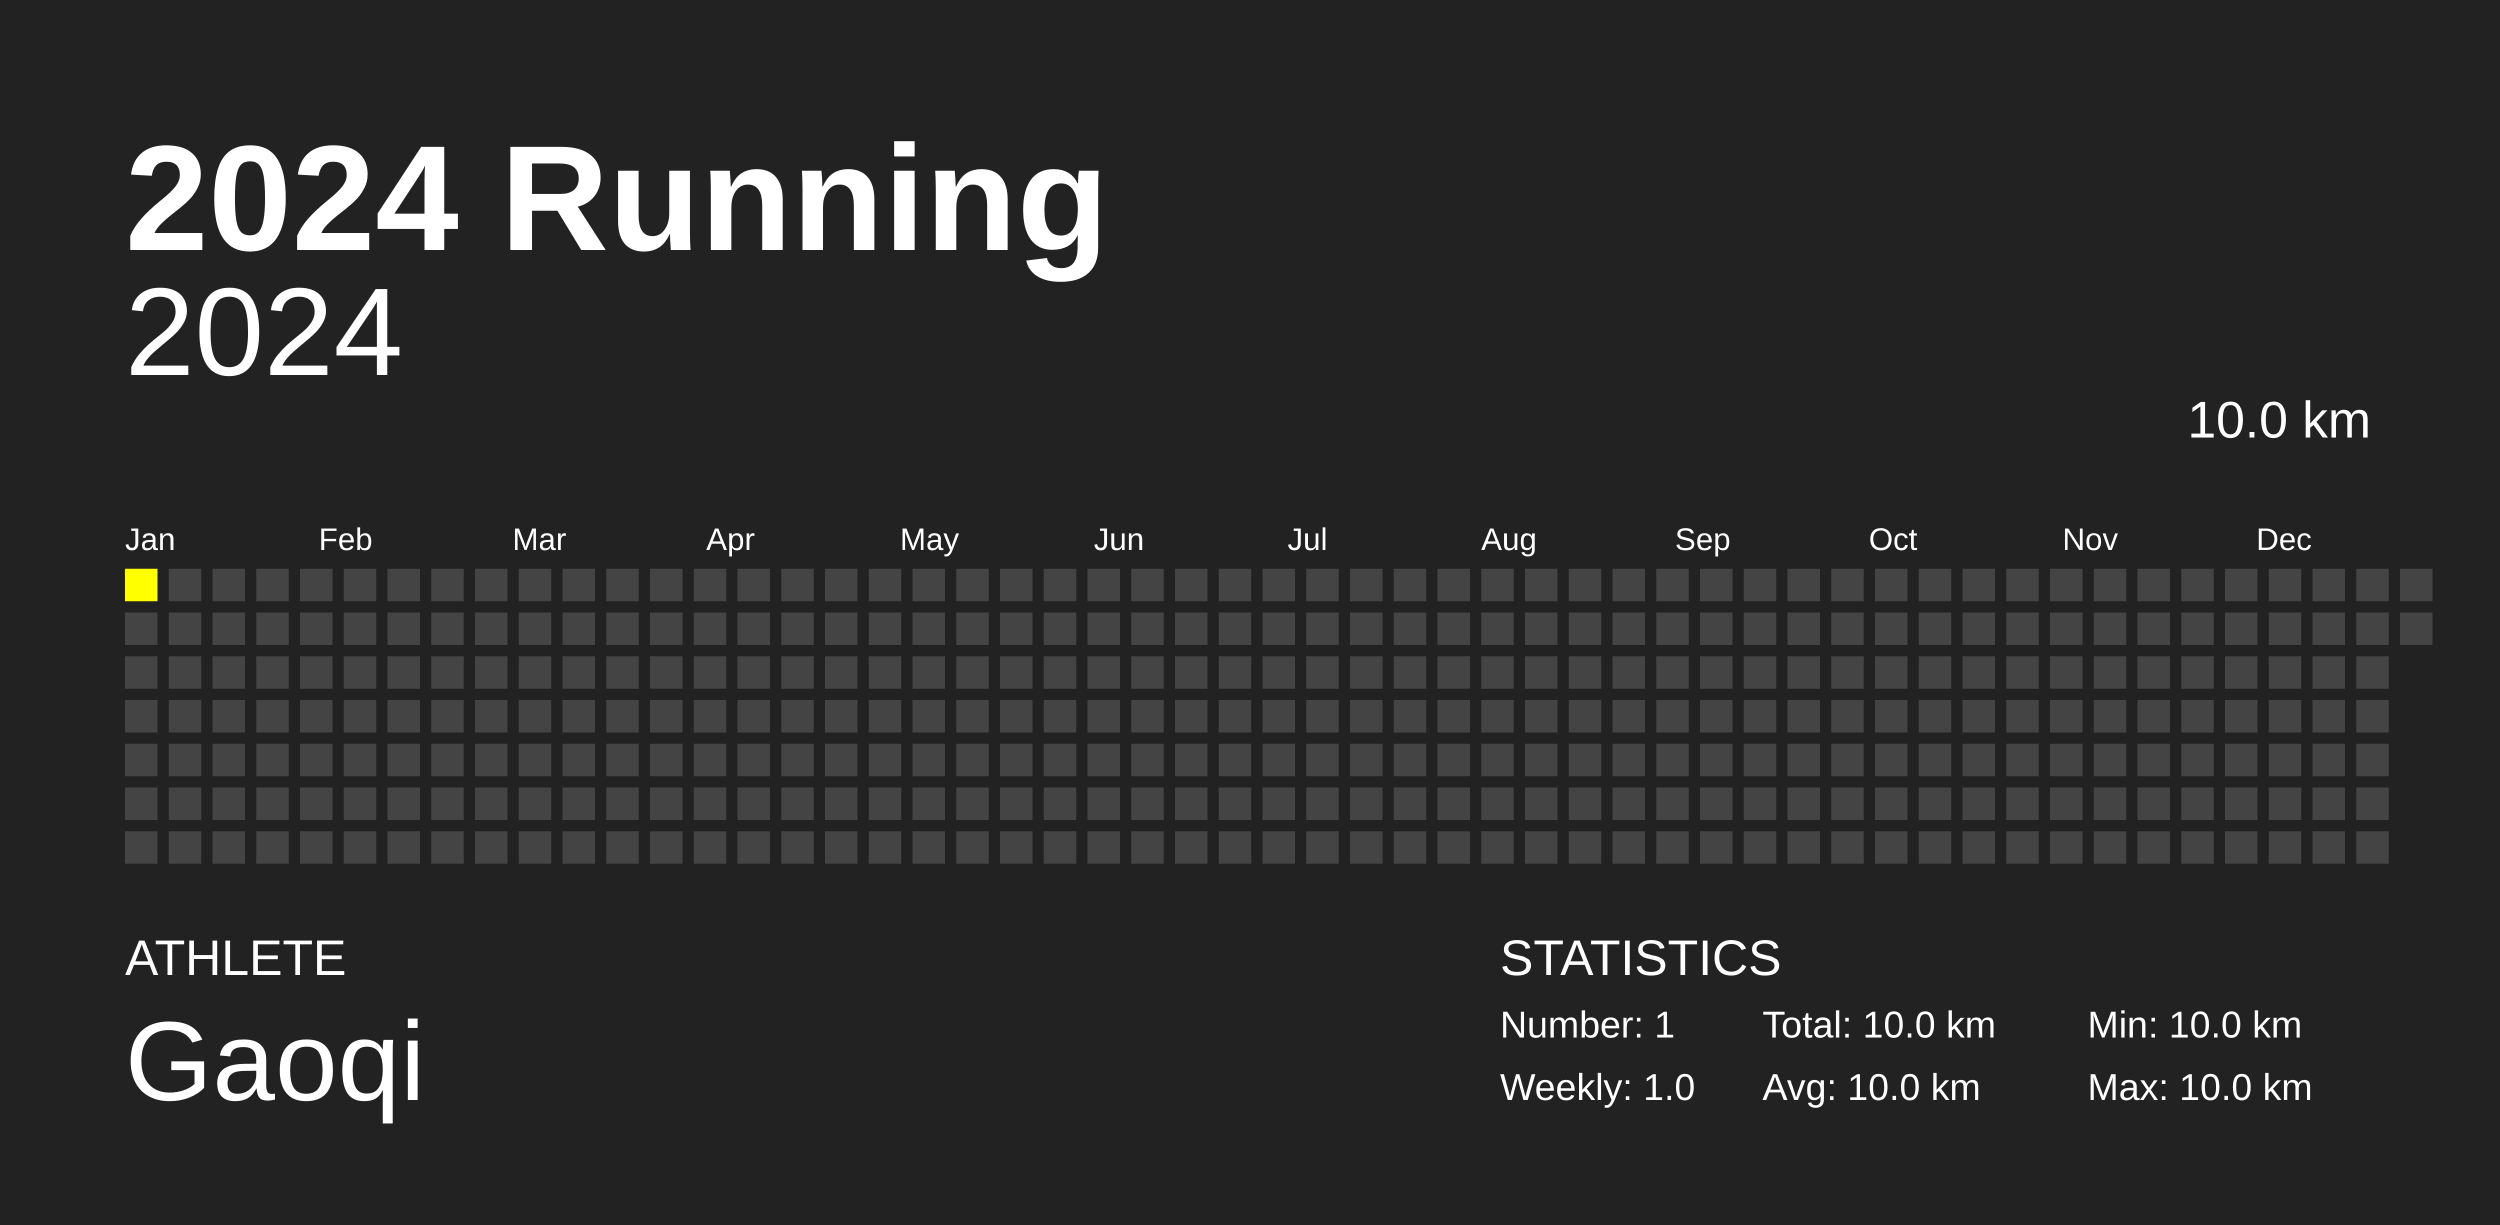
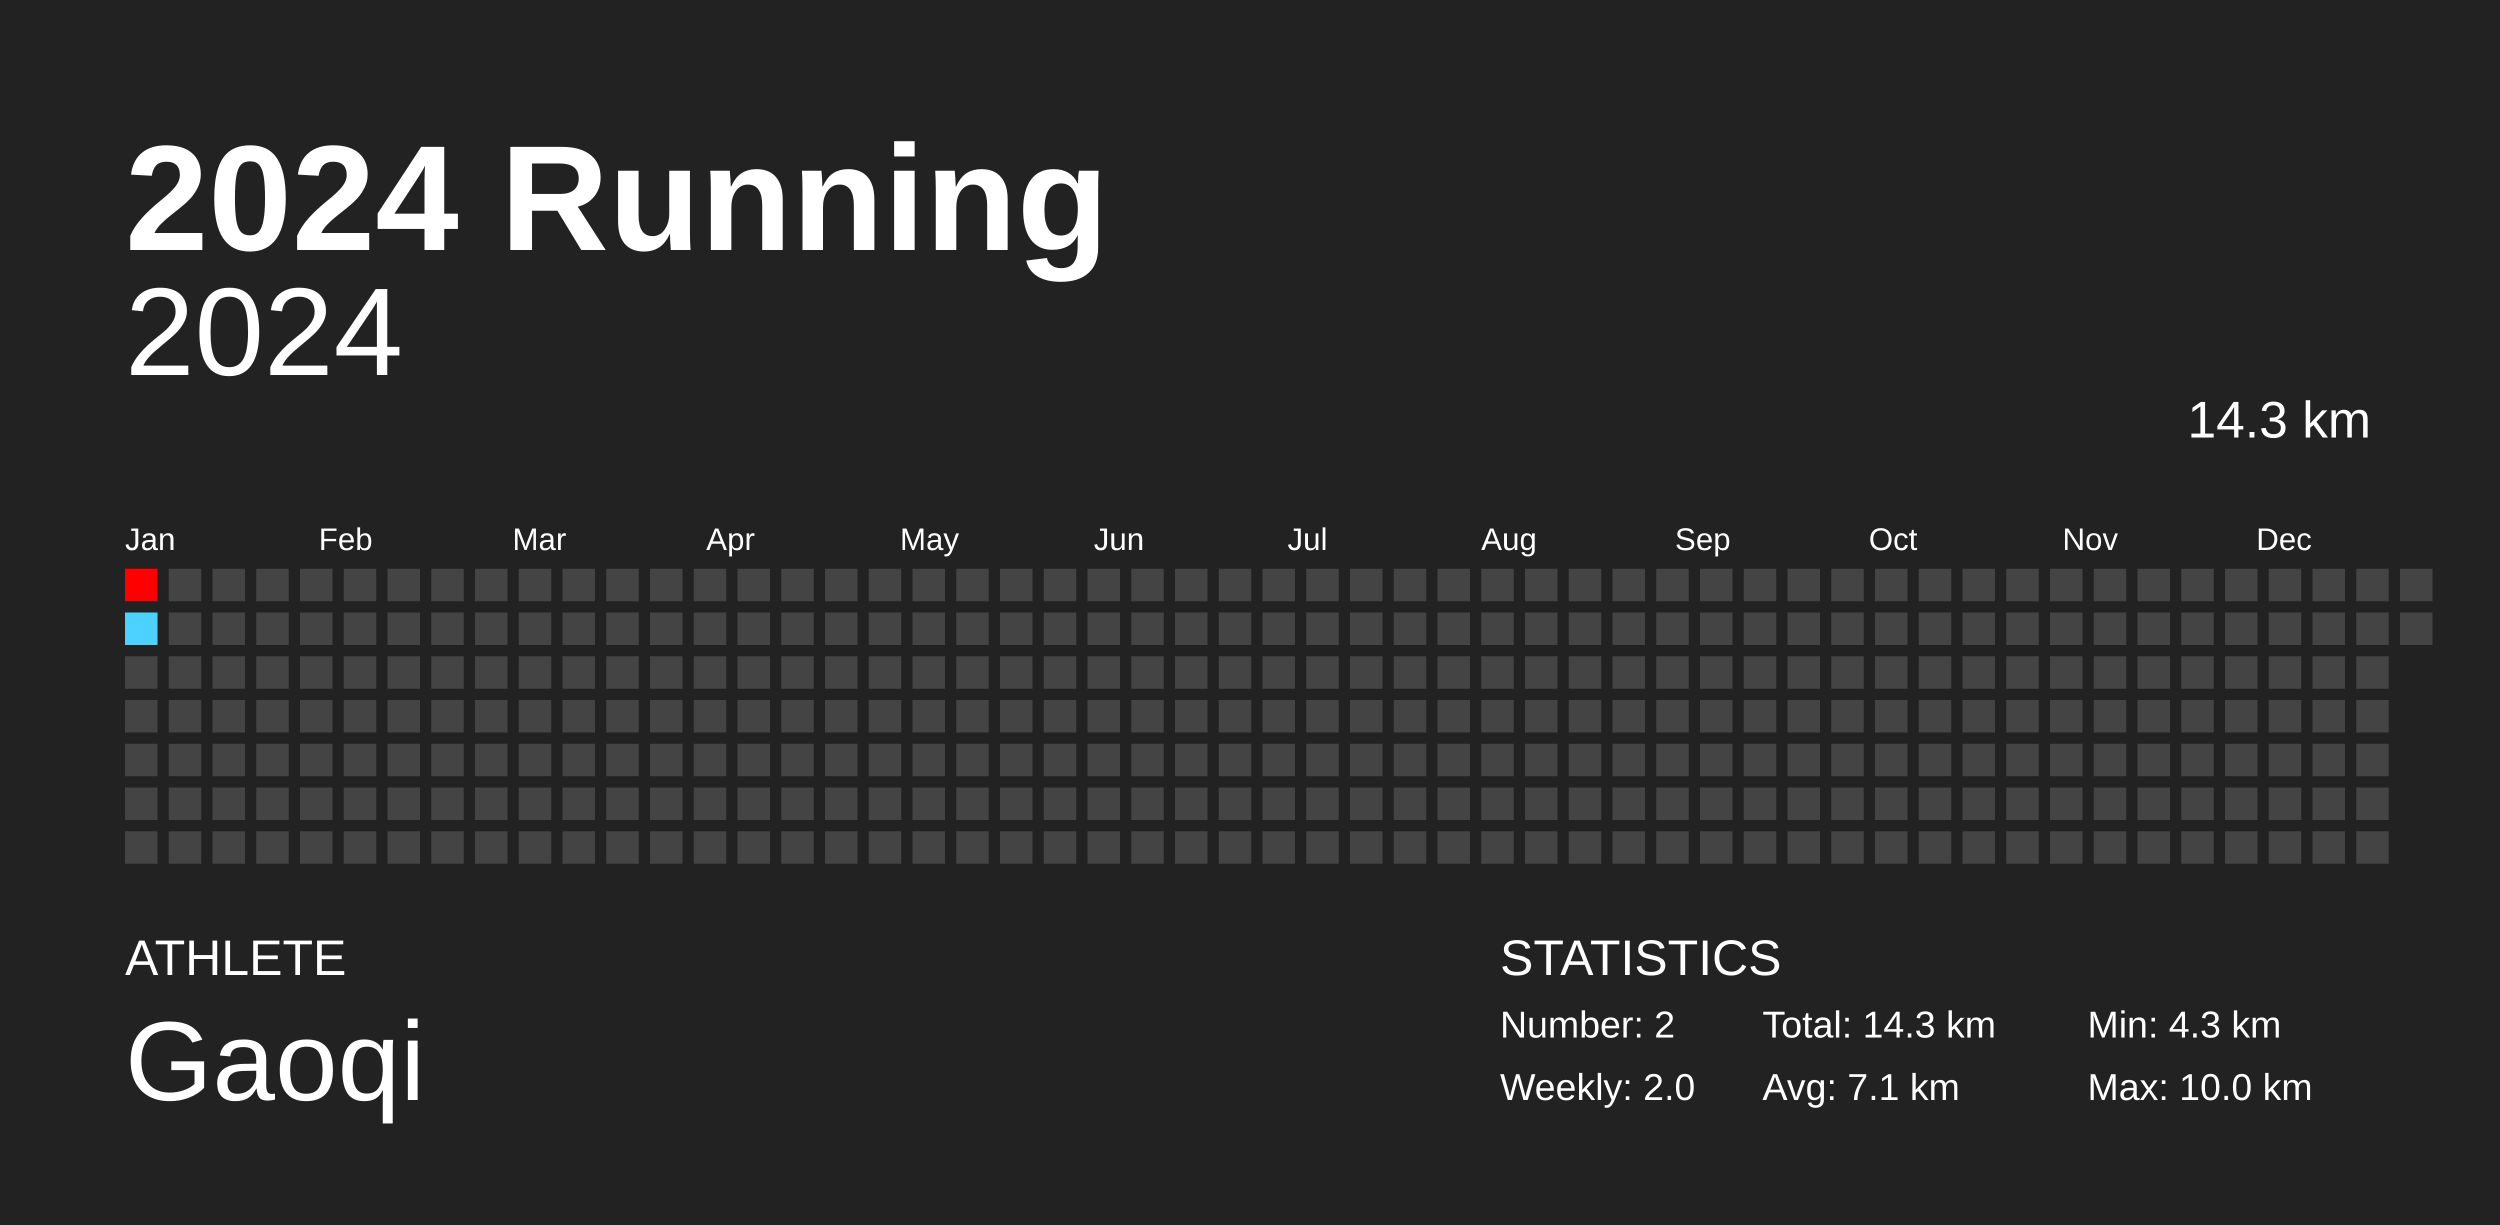
<svg xmlns="http://www.w3.org/2000/svg" baseProfile="full" height="98mm" version="1.1" viewBox="0,0,200,98" width="200mm">
  <defs />
  <rect fill="#222222" height="98" width="200" x="0" y="0" />
  <text fill="#FFFFFF" style="font-size:12px; font-family:Arial; font-weight:bold;" x="10" y="20">2024 Running</text>
  <text fill="#FFFFFF" style="font-size:4px; font-family:Arial" x="10" y="78">ATHLETE</text>
  <text fill="#FFFFFF" style="font-size:9px; font-family:Arial" x="10" y="88">Gaoqi</text>
  <text fill="#FFFFFF" style="font-size:4px; font-family:Arial" x="120" y="78">STATISTICS</text>
-   <text fill="#FFFFFF" style="font-size:3px; font-family:Arial" x="120" y="83">Number: 1</text>
-   <text fill="#FFFFFF" style="font-size:3px; font-family:Arial" x="120" y="88">Weekly: 1.0</text>
-   <text fill="#FFFFFF" style="font-size:3px; font-family:Arial" x="141" y="83">Total: 10.0 km</text>
-   <text fill="#FFFFFF" style="font-size:3px; font-family:Arial" x="141" y="88">Avg: 10.0 km</text>
-   <text fill="#FFFFFF" style="font-size:3px; font-family:Arial" x="167" y="83">Min: 10.0 km</text>
+   <text fill="#FFFFFF" style="font-size:3px; font-family:Arial" x="120" y="83">Number: 2</text>
+   <text fill="#FFFFFF" style="font-size:3px; font-family:Arial" x="120" y="88">Weekly: 2.0</text>
+   <text fill="#FFFFFF" style="font-size:3px; font-family:Arial" x="141" y="83">Total: 14.3 km</text>
+   <text fill="#FFFFFF" style="font-size:3px; font-family:Arial" x="141" y="88">Avg: 7.1 km</text>
+   <text fill="#FFFFFF" style="font-size:3px; font-family:Arial" x="167" y="83">Min: 4.3 km</text>
  <text fill="#FFFFFF" style="font-size:3px; font-family:Arial" x="167" y="88">Max: 10.0 km</text>
  <text alignment-baseline="hanging" fill="#FFFFFF" style="font-size:10.0px; font-family:Arial;" x="10" y="30">2024</text>
-   <text alignment-baseline="hanging" fill="#FFFFFF" style="font-size:4.125px; font-family:Arial;" x="175" y="35">10.0 km</text>
+   <text alignment-baseline="hanging" fill="#FFFFFF" style="font-size:4.125px; font-family:Arial;" x="175" y="35">14.3 km</text>
  <text fill="#FFFFFF" style="font-size:2.5px; font-family:Arial" x="10.0" y="44">Jan</text>
  <text fill="#FFFFFF" style="font-size:2.5px; font-family:Arial" x="25.5" y="44">Feb</text>
  <text fill="#FFFFFF" style="font-size:2.5px; font-family:Arial" x="41.0" y="44">Mar</text>
  <text fill="#FFFFFF" style="font-size:2.5px; font-family:Arial" x="56.5" y="44">Apr</text>
  <text fill="#FFFFFF" style="font-size:2.5px; font-family:Arial" x="72.0" y="44">May</text>
  <text fill="#FFFFFF" style="font-size:2.5px; font-family:Arial" x="87.5" y="44">Jun</text>
  <text fill="#FFFFFF" style="font-size:2.5px; font-family:Arial" x="103.0" y="44">Jul</text>
  <text fill="#FFFFFF" style="font-size:2.5px; font-family:Arial" x="118.5" y="44">Aug</text>
  <text fill="#FFFFFF" style="font-size:2.5px; font-family:Arial" x="134.0" y="44">Sep</text>
  <text fill="#FFFFFF" style="font-size:2.5px; font-family:Arial" x="149.5" y="44">Oct</text>
  <text fill="#FFFFFF" style="font-size:2.5px; font-family:Arial" x="165.0" y="44">Nov</text>
  <text fill="#FFFFFF" style="font-size:2.5px; font-family:Arial" x="180.5" y="44">Dec</text>
-   <rect fill="yellow" height="2.6" width="2.6" x="10.0" y="45.5" />
-   <rect fill="#444444" height="2.6" width="2.6" x="10.0" y="49.0" />
+   <rect fill="#ff0000" height="2.6" width="2.6" x="10.0" y="45.5" />
+   <rect fill="#4dd2ff" height="2.6" width="2.6" x="10.0" y="49.0" />
  <rect fill="#444444" height="2.6" width="2.6" x="10.0" y="52.5" />
  <rect fill="#444444" height="2.6" width="2.6" x="10.0" y="56.0" />
  <rect fill="#444444" height="2.6" width="2.6" x="10.0" y="59.5" />
  <rect fill="#444444" height="2.6" width="2.6" x="10.0" y="63.0" />
  <rect fill="#444444" height="2.6" width="2.6" x="10.0" y="66.5" />
  <rect fill="#444444" height="2.6" width="2.6" x="13.5" y="45.5" />
  <rect fill="#444444" height="2.6" width="2.6" x="13.5" y="49.0" />
  <rect fill="#444444" height="2.6" width="2.6" x="13.5" y="52.5" />
  <rect fill="#444444" height="2.6" width="2.6" x="13.5" y="56.0" />
  <rect fill="#444444" height="2.6" width="2.6" x="13.5" y="59.5" />
  <rect fill="#444444" height="2.6" width="2.6" x="13.5" y="63.0" />
  <rect fill="#444444" height="2.6" width="2.6" x="13.5" y="66.5" />
  <rect fill="#444444" height="2.6" width="2.6" x="17.0" y="45.5" />
  <rect fill="#444444" height="2.6" width="2.6" x="17.0" y="49.0" />
  <rect fill="#444444" height="2.6" width="2.6" x="17.0" y="52.5" />
  <rect fill="#444444" height="2.6" width="2.6" x="17.0" y="56.0" />
  <rect fill="#444444" height="2.6" width="2.6" x="17.0" y="59.5" />
  <rect fill="#444444" height="2.6" width="2.6" x="17.0" y="63.0" />
  <rect fill="#444444" height="2.6" width="2.6" x="17.0" y="66.5" />
  <rect fill="#444444" height="2.6" width="2.6" x="20.5" y="45.5" />
  <rect fill="#444444" height="2.6" width="2.6" x="20.5" y="49.0" />
  <rect fill="#444444" height="2.6" width="2.6" x="20.5" y="52.5" />
  <rect fill="#444444" height="2.6" width="2.6" x="20.5" y="56.0" />
  <rect fill="#444444" height="2.6" width="2.6" x="20.5" y="59.5" />
  <rect fill="#444444" height="2.6" width="2.6" x="20.5" y="63.0" />
  <rect fill="#444444" height="2.6" width="2.6" x="20.5" y="66.5" />
  <rect fill="#444444" height="2.6" width="2.6" x="24.0" y="45.5" />
  <rect fill="#444444" height="2.6" width="2.6" x="24.0" y="49.0" />
  <rect fill="#444444" height="2.6" width="2.6" x="24.0" y="52.5" />
  <rect fill="#444444" height="2.6" width="2.6" x="24.0" y="56.0" />
  <rect fill="#444444" height="2.6" width="2.6" x="24.0" y="59.5" />
  <rect fill="#444444" height="2.6" width="2.6" x="24.0" y="63.0" />
  <rect fill="#444444" height="2.6" width="2.6" x="24.0" y="66.5" />
  <rect fill="#444444" height="2.6" width="2.6" x="27.5" y="45.5" />
  <rect fill="#444444" height="2.6" width="2.6" x="27.5" y="49.0" />
  <rect fill="#444444" height="2.6" width="2.6" x="27.5" y="52.5" />
  <rect fill="#444444" height="2.6" width="2.6" x="27.5" y="56.0" />
  <rect fill="#444444" height="2.6" width="2.6" x="27.5" y="59.5" />
  <rect fill="#444444" height="2.6" width="2.6" x="27.5" y="63.0" />
  <rect fill="#444444" height="2.6" width="2.6" x="27.5" y="66.5" />
  <rect fill="#444444" height="2.6" width="2.6" x="31.0" y="45.5" />
  <rect fill="#444444" height="2.6" width="2.6" x="31.0" y="49.0" />
  <rect fill="#444444" height="2.6" width="2.6" x="31.0" y="52.5" />
  <rect fill="#444444" height="2.6" width="2.6" x="31.0" y="56.0" />
  <rect fill="#444444" height="2.6" width="2.6" x="31.0" y="59.5" />
  <rect fill="#444444" height="2.6" width="2.6" x="31.0" y="63.0" />
  <rect fill="#444444" height="2.6" width="2.6" x="31.0" y="66.5" />
  <rect fill="#444444" height="2.6" width="2.6" x="34.5" y="45.5" />
  <rect fill="#444444" height="2.6" width="2.6" x="34.5" y="49.0" />
  <rect fill="#444444" height="2.6" width="2.6" x="34.5" y="52.5" />
  <rect fill="#444444" height="2.6" width="2.6" x="34.5" y="56.0" />
  <rect fill="#444444" height="2.6" width="2.6" x="34.5" y="59.5" />
  <rect fill="#444444" height="2.6" width="2.6" x="34.5" y="63.0" />
  <rect fill="#444444" height="2.6" width="2.6" x="34.5" y="66.5" />
  <rect fill="#444444" height="2.6" width="2.6" x="38.0" y="45.5" />
  <rect fill="#444444" height="2.6" width="2.6" x="38.0" y="49.0" />
  <rect fill="#444444" height="2.6" width="2.6" x="38.0" y="52.5" />
  <rect fill="#444444" height="2.6" width="2.6" x="38.0" y="56.0" />
  <rect fill="#444444" height="2.6" width="2.6" x="38.0" y="59.5" />
  <rect fill="#444444" height="2.6" width="2.6" x="38.0" y="63.0" />
  <rect fill="#444444" height="2.6" width="2.6" x="38.0" y="66.5" />
  <rect fill="#444444" height="2.6" width="2.6" x="41.5" y="45.5" />
  <rect fill="#444444" height="2.6" width="2.6" x="41.5" y="49.0" />
  <rect fill="#444444" height="2.6" width="2.6" x="41.5" y="52.5" />
  <rect fill="#444444" height="2.6" width="2.6" x="41.5" y="56.0" />
  <rect fill="#444444" height="2.6" width="2.6" x="41.5" y="59.5" />
  <rect fill="#444444" height="2.6" width="2.6" x="41.5" y="63.0" />
  <rect fill="#444444" height="2.6" width="2.6" x="41.5" y="66.5" />
  <rect fill="#444444" height="2.6" width="2.6" x="45.0" y="45.5" />
  <rect fill="#444444" height="2.6" width="2.6" x="45.0" y="49.0" />
  <rect fill="#444444" height="2.6" width="2.6" x="45.0" y="52.5" />
  <rect fill="#444444" height="2.6" width="2.6" x="45.0" y="56.0" />
  <rect fill="#444444" height="2.6" width="2.6" x="45.0" y="59.5" />
  <rect fill="#444444" height="2.6" width="2.6" x="45.0" y="63.0" />
  <rect fill="#444444" height="2.6" width="2.6" x="45.0" y="66.5" />
  <rect fill="#444444" height="2.6" width="2.6" x="48.5" y="45.5" />
  <rect fill="#444444" height="2.6" width="2.6" x="48.5" y="49.0" />
  <rect fill="#444444" height="2.6" width="2.6" x="48.5" y="52.5" />
  <rect fill="#444444" height="2.6" width="2.6" x="48.5" y="56.0" />
  <rect fill="#444444" height="2.6" width="2.6" x="48.5" y="59.5" />
  <rect fill="#444444" height="2.6" width="2.6" x="48.5" y="63.0" />
  <rect fill="#444444" height="2.6" width="2.6" x="48.5" y="66.5" />
  <rect fill="#444444" height="2.6" width="2.6" x="52.0" y="45.5" />
  <rect fill="#444444" height="2.6" width="2.6" x="52.0" y="49.0" />
  <rect fill="#444444" height="2.6" width="2.6" x="52.0" y="52.5" />
  <rect fill="#444444" height="2.6" width="2.6" x="52.0" y="56.0" />
  <rect fill="#444444" height="2.6" width="2.6" x="52.0" y="59.5" />
  <rect fill="#444444" height="2.6" width="2.6" x="52.0" y="63.0" />
  <rect fill="#444444" height="2.6" width="2.6" x="52.0" y="66.5" />
  <rect fill="#444444" height="2.6" width="2.6" x="55.5" y="45.5" />
  <rect fill="#444444" height="2.6" width="2.6" x="55.5" y="49.0" />
  <rect fill="#444444" height="2.6" width="2.6" x="55.5" y="52.5" />
  <rect fill="#444444" height="2.6" width="2.6" x="55.5" y="56.0" />
  <rect fill="#444444" height="2.6" width="2.6" x="55.5" y="59.5" />
  <rect fill="#444444" height="2.6" width="2.6" x="55.5" y="63.0" />
  <rect fill="#444444" height="2.6" width="2.6" x="55.5" y="66.5" />
  <rect fill="#444444" height="2.6" width="2.6" x="59.0" y="45.5" />
  <rect fill="#444444" height="2.6" width="2.6" x="59.0" y="49.0" />
  <rect fill="#444444" height="2.6" width="2.6" x="59.0" y="52.5" />
  <rect fill="#444444" height="2.6" width="2.6" x="59.0" y="56.0" />
  <rect fill="#444444" height="2.6" width="2.6" x="59.0" y="59.5" />
  <rect fill="#444444" height="2.6" width="2.6" x="59.0" y="63.0" />
  <rect fill="#444444" height="2.6" width="2.6" x="59.0" y="66.5" />
  <rect fill="#444444" height="2.6" width="2.6" x="62.5" y="45.5" />
  <rect fill="#444444" height="2.6" width="2.6" x="62.5" y="49.0" />
  <rect fill="#444444" height="2.6" width="2.6" x="62.5" y="52.5" />
  <rect fill="#444444" height="2.6" width="2.6" x="62.5" y="56.0" />
  <rect fill="#444444" height="2.6" width="2.6" x="62.5" y="59.5" />
  <rect fill="#444444" height="2.6" width="2.6" x="62.5" y="63.0" />
  <rect fill="#444444" height="2.6" width="2.6" x="62.5" y="66.5" />
  <rect fill="#444444" height="2.6" width="2.6" x="66.0" y="45.5" />
  <rect fill="#444444" height="2.6" width="2.6" x="66.0" y="49.0" />
  <rect fill="#444444" height="2.6" width="2.6" x="66.0" y="52.5" />
  <rect fill="#444444" height="2.6" width="2.6" x="66.0" y="56.0" />
  <rect fill="#444444" height="2.6" width="2.6" x="66.0" y="59.5" />
  <rect fill="#444444" height="2.6" width="2.6" x="66.0" y="63.0" />
  <rect fill="#444444" height="2.6" width="2.6" x="66.0" y="66.5" />
  <rect fill="#444444" height="2.6" width="2.6" x="69.5" y="45.5" />
  <rect fill="#444444" height="2.6" width="2.6" x="69.5" y="49.0" />
  <rect fill="#444444" height="2.6" width="2.6" x="69.5" y="52.5" />
  <rect fill="#444444" height="2.6" width="2.6" x="69.5" y="56.0" />
  <rect fill="#444444" height="2.6" width="2.6" x="69.5" y="59.5" />
  <rect fill="#444444" height="2.6" width="2.6" x="69.5" y="63.0" />
  <rect fill="#444444" height="2.6" width="2.6" x="69.5" y="66.5" />
  <rect fill="#444444" height="2.6" width="2.6" x="73.0" y="45.5" />
  <rect fill="#444444" height="2.6" width="2.6" x="73.0" y="49.0" />
  <rect fill="#444444" height="2.6" width="2.6" x="73.0" y="52.5" />
  <rect fill="#444444" height="2.6" width="2.6" x="73.0" y="56.0" />
  <rect fill="#444444" height="2.6" width="2.6" x="73.0" y="59.5" />
  <rect fill="#444444" height="2.6" width="2.6" x="73.0" y="63.0" />
  <rect fill="#444444" height="2.6" width="2.6" x="73.0" y="66.5" />
  <rect fill="#444444" height="2.6" width="2.6" x="76.5" y="45.5" />
  <rect fill="#444444" height="2.6" width="2.6" x="76.5" y="49.0" />
  <rect fill="#444444" height="2.6" width="2.6" x="76.5" y="52.5" />
  <rect fill="#444444" height="2.6" width="2.6" x="76.5" y="56.0" />
  <rect fill="#444444" height="2.6" width="2.6" x="76.5" y="59.5" />
  <rect fill="#444444" height="2.6" width="2.6" x="76.5" y="63.0" />
  <rect fill="#444444" height="2.6" width="2.6" x="76.5" y="66.5" />
  <rect fill="#444444" height="2.6" width="2.6" x="80.0" y="45.5" />
  <rect fill="#444444" height="2.6" width="2.6" x="80.0" y="49.0" />
  <rect fill="#444444" height="2.6" width="2.6" x="80.0" y="52.5" />
  <rect fill="#444444" height="2.6" width="2.6" x="80.0" y="56.0" />
  <rect fill="#444444" height="2.6" width="2.6" x="80.0" y="59.5" />
  <rect fill="#444444" height="2.6" width="2.6" x="80.0" y="63.0" />
  <rect fill="#444444" height="2.6" width="2.6" x="80.0" y="66.5" />
  <rect fill="#444444" height="2.6" width="2.6" x="83.5" y="45.5" />
  <rect fill="#444444" height="2.6" width="2.6" x="83.5" y="49.0" />
  <rect fill="#444444" height="2.6" width="2.6" x="83.5" y="52.5" />
  <rect fill="#444444" height="2.6" width="2.6" x="83.5" y="56.0" />
  <rect fill="#444444" height="2.6" width="2.6" x="83.5" y="59.5" />
  <rect fill="#444444" height="2.6" width="2.6" x="83.5" y="63.0" />
  <rect fill="#444444" height="2.6" width="2.6" x="83.5" y="66.5" />
  <rect fill="#444444" height="2.6" width="2.6" x="87.0" y="45.5" />
  <rect fill="#444444" height="2.6" width="2.6" x="87.0" y="49.0" />
  <rect fill="#444444" height="2.6" width="2.6" x="87.0" y="52.5" />
  <rect fill="#444444" height="2.6" width="2.6" x="87.0" y="56.0" />
  <rect fill="#444444" height="2.6" width="2.6" x="87.0" y="59.5" />
  <rect fill="#444444" height="2.6" width="2.6" x="87.0" y="63.0" />
  <rect fill="#444444" height="2.6" width="2.6" x="87.0" y="66.5" />
  <rect fill="#444444" height="2.6" width="2.6" x="90.5" y="45.5" />
  <rect fill="#444444" height="2.6" width="2.6" x="90.5" y="49.0" />
  <rect fill="#444444" height="2.6" width="2.6" x="90.5" y="52.5" />
  <rect fill="#444444" height="2.6" width="2.6" x="90.5" y="56.0" />
  <rect fill="#444444" height="2.6" width="2.6" x="90.5" y="59.5" />
  <rect fill="#444444" height="2.6" width="2.6" x="90.5" y="63.0" />
  <rect fill="#444444" height="2.6" width="2.6" x="90.5" y="66.5" />
  <rect fill="#444444" height="2.6" width="2.6" x="94.0" y="45.5" />
  <rect fill="#444444" height="2.6" width="2.6" x="94.0" y="49.0" />
  <rect fill="#444444" height="2.6" width="2.6" x="94.0" y="52.5" />
  <rect fill="#444444" height="2.6" width="2.6" x="94.0" y="56.0" />
  <rect fill="#444444" height="2.6" width="2.6" x="94.0" y="59.5" />
  <rect fill="#444444" height="2.6" width="2.6" x="94.0" y="63.0" />
  <rect fill="#444444" height="2.6" width="2.6" x="94.0" y="66.5" />
  <rect fill="#444444" height="2.6" width="2.6" x="97.5" y="45.5" />
  <rect fill="#444444" height="2.6" width="2.6" x="97.5" y="49.0" />
  <rect fill="#444444" height="2.6" width="2.6" x="97.5" y="52.5" />
  <rect fill="#444444" height="2.6" width="2.6" x="97.5" y="56.0" />
  <rect fill="#444444" height="2.6" width="2.6" x="97.5" y="59.5" />
  <rect fill="#444444" height="2.6" width="2.6" x="97.5" y="63.0" />
  <rect fill="#444444" height="2.6" width="2.6" x="97.5" y="66.5" />
  <rect fill="#444444" height="2.6" width="2.6" x="101.0" y="45.5" />
  <rect fill="#444444" height="2.6" width="2.6" x="101.0" y="49.0" />
  <rect fill="#444444" height="2.6" width="2.6" x="101.0" y="52.5" />
  <rect fill="#444444" height="2.6" width="2.6" x="101.0" y="56.0" />
  <rect fill="#444444" height="2.6" width="2.6" x="101.0" y="59.5" />
  <rect fill="#444444" height="2.6" width="2.6" x="101.0" y="63.0" />
  <rect fill="#444444" height="2.6" width="2.6" x="101.0" y="66.5" />
  <rect fill="#444444" height="2.6" width="2.6" x="104.5" y="45.5" />
  <rect fill="#444444" height="2.6" width="2.6" x="104.5" y="49.0" />
  <rect fill="#444444" height="2.6" width="2.6" x="104.5" y="52.5" />
  <rect fill="#444444" height="2.6" width="2.6" x="104.5" y="56.0" />
  <rect fill="#444444" height="2.6" width="2.6" x="104.5" y="59.5" />
  <rect fill="#444444" height="2.6" width="2.6" x="104.5" y="63.0" />
  <rect fill="#444444" height="2.6" width="2.6" x="104.5" y="66.5" />
  <rect fill="#444444" height="2.6" width="2.6" x="108.0" y="45.5" />
  <rect fill="#444444" height="2.6" width="2.6" x="108.0" y="49.0" />
  <rect fill="#444444" height="2.6" width="2.6" x="108.0" y="52.5" />
  <rect fill="#444444" height="2.6" width="2.6" x="108.0" y="56.0" />
  <rect fill="#444444" height="2.6" width="2.6" x="108.0" y="59.5" />
  <rect fill="#444444" height="2.6" width="2.6" x="108.0" y="63.0" />
  <rect fill="#444444" height="2.6" width="2.6" x="108.0" y="66.5" />
  <rect fill="#444444" height="2.6" width="2.6" x="111.5" y="45.5" />
  <rect fill="#444444" height="2.6" width="2.6" x="111.5" y="49.0" />
  <rect fill="#444444" height="2.6" width="2.6" x="111.5" y="52.5" />
  <rect fill="#444444" height="2.6" width="2.6" x="111.5" y="56.0" />
  <rect fill="#444444" height="2.6" width="2.6" x="111.5" y="59.5" />
  <rect fill="#444444" height="2.6" width="2.6" x="111.5" y="63.0" />
  <rect fill="#444444" height="2.6" width="2.6" x="111.5" y="66.5" />
  <rect fill="#444444" height="2.6" width="2.6" x="115.0" y="45.5" />
  <rect fill="#444444" height="2.6" width="2.6" x="115.0" y="49.0" />
  <rect fill="#444444" height="2.6" width="2.6" x="115.0" y="52.5" />
  <rect fill="#444444" height="2.6" width="2.6" x="115.0" y="56.0" />
  <rect fill="#444444" height="2.6" width="2.6" x="115.0" y="59.5" />
  <rect fill="#444444" height="2.6" width="2.6" x="115.0" y="63.0" />
  <rect fill="#444444" height="2.6" width="2.6" x="115.0" y="66.5" />
  <rect fill="#444444" height="2.6" width="2.6" x="118.5" y="45.5" />
  <rect fill="#444444" height="2.6" width="2.6" x="118.5" y="49.0" />
  <rect fill="#444444" height="2.6" width="2.6" x="118.5" y="52.5" />
  <rect fill="#444444" height="2.6" width="2.6" x="118.5" y="56.0" />
  <rect fill="#444444" height="2.6" width="2.6" x="118.5" y="59.5" />
  <rect fill="#444444" height="2.6" width="2.6" x="118.5" y="63.0" />
  <rect fill="#444444" height="2.6" width="2.6" x="118.5" y="66.5" />
  <rect fill="#444444" height="2.6" width="2.6" x="122.0" y="45.5" />
  <rect fill="#444444" height="2.6" width="2.6" x="122.0" y="49.0" />
  <rect fill="#444444" height="2.6" width="2.6" x="122.0" y="52.5" />
  <rect fill="#444444" height="2.6" width="2.6" x="122.0" y="56.0" />
  <rect fill="#444444" height="2.6" width="2.6" x="122.0" y="59.5" />
  <rect fill="#444444" height="2.6" width="2.6" x="122.0" y="63.0" />
  <rect fill="#444444" height="2.6" width="2.6" x="122.0" y="66.5" />
  <rect fill="#444444" height="2.6" width="2.6" x="125.5" y="45.5" />
  <rect fill="#444444" height="2.6" width="2.6" x="125.5" y="49.0" />
  <rect fill="#444444" height="2.6" width="2.6" x="125.5" y="52.5" />
  <rect fill="#444444" height="2.6" width="2.6" x="125.5" y="56.0" />
  <rect fill="#444444" height="2.6" width="2.6" x="125.5" y="59.5" />
  <rect fill="#444444" height="2.6" width="2.6" x="125.5" y="63.0" />
  <rect fill="#444444" height="2.6" width="2.6" x="125.5" y="66.5" />
  <rect fill="#444444" height="2.6" width="2.6" x="129.0" y="45.5" />
  <rect fill="#444444" height="2.6" width="2.6" x="129.0" y="49.0" />
  <rect fill="#444444" height="2.6" width="2.6" x="129.0" y="52.5" />
  <rect fill="#444444" height="2.6" width="2.6" x="129.0" y="56.0" />
  <rect fill="#444444" height="2.6" width="2.6" x="129.0" y="59.5" />
  <rect fill="#444444" height="2.6" width="2.6" x="129.0" y="63.0" />
  <rect fill="#444444" height="2.6" width="2.6" x="129.0" y="66.5" />
  <rect fill="#444444" height="2.6" width="2.6" x="132.5" y="45.5" />
  <rect fill="#444444" height="2.6" width="2.6" x="132.5" y="49.0" />
  <rect fill="#444444" height="2.6" width="2.6" x="132.5" y="52.5" />
  <rect fill="#444444" height="2.6" width="2.6" x="132.5" y="56.0" />
  <rect fill="#444444" height="2.6" width="2.6" x="132.5" y="59.5" />
  <rect fill="#444444" height="2.6" width="2.6" x="132.5" y="63.0" />
  <rect fill="#444444" height="2.6" width="2.6" x="132.5" y="66.5" />
  <rect fill="#444444" height="2.6" width="2.6" x="136.0" y="45.5" />
  <rect fill="#444444" height="2.6" width="2.6" x="136.0" y="49.0" />
  <rect fill="#444444" height="2.6" width="2.6" x="136.0" y="52.5" />
  <rect fill="#444444" height="2.6" width="2.6" x="136.0" y="56.0" />
  <rect fill="#444444" height="2.6" width="2.6" x="136.0" y="59.5" />
  <rect fill="#444444" height="2.6" width="2.6" x="136.0" y="63.0" />
  <rect fill="#444444" height="2.6" width="2.6" x="136.0" y="66.5" />
  <rect fill="#444444" height="2.6" width="2.6" x="139.5" y="45.5" />
  <rect fill="#444444" height="2.6" width="2.6" x="139.5" y="49.0" />
  <rect fill="#444444" height="2.6" width="2.6" x="139.5" y="52.5" />
  <rect fill="#444444" height="2.6" width="2.6" x="139.5" y="56.0" />
  <rect fill="#444444" height="2.6" width="2.6" x="139.5" y="59.5" />
  <rect fill="#444444" height="2.6" width="2.6" x="139.5" y="63.0" />
  <rect fill="#444444" height="2.6" width="2.6" x="139.5" y="66.5" />
  <rect fill="#444444" height="2.6" width="2.6" x="143.0" y="45.5" />
  <rect fill="#444444" height="2.6" width="2.6" x="143.0" y="49.0" />
  <rect fill="#444444" height="2.6" width="2.6" x="143.0" y="52.5" />
  <rect fill="#444444" height="2.6" width="2.6" x="143.0" y="56.0" />
  <rect fill="#444444" height="2.6" width="2.6" x="143.0" y="59.5" />
  <rect fill="#444444" height="2.6" width="2.6" x="143.0" y="63.0" />
  <rect fill="#444444" height="2.6" width="2.6" x="143.0" y="66.5" />
  <rect fill="#444444" height="2.6" width="2.6" x="146.5" y="45.5" />
  <rect fill="#444444" height="2.6" width="2.6" x="146.5" y="49.0" />
  <rect fill="#444444" height="2.6" width="2.6" x="146.5" y="52.5" />
  <rect fill="#444444" height="2.6" width="2.6" x="146.5" y="56.0" />
  <rect fill="#444444" height="2.6" width="2.6" x="146.5" y="59.5" />
  <rect fill="#444444" height="2.6" width="2.6" x="146.5" y="63.0" />
  <rect fill="#444444" height="2.6" width="2.6" x="146.5" y="66.5" />
  <rect fill="#444444" height="2.6" width="2.6" x="150.0" y="45.5" />
  <rect fill="#444444" height="2.6" width="2.6" x="150.0" y="49.0" />
  <rect fill="#444444" height="2.6" width="2.6" x="150.0" y="52.5" />
  <rect fill="#444444" height="2.6" width="2.6" x="150.0" y="56.0" />
  <rect fill="#444444" height="2.6" width="2.6" x="150.0" y="59.5" />
  <rect fill="#444444" height="2.6" width="2.6" x="150.0" y="63.0" />
  <rect fill="#444444" height="2.6" width="2.6" x="150.0" y="66.5" />
  <rect fill="#444444" height="2.6" width="2.6" x="153.5" y="45.5" />
  <rect fill="#444444" height="2.6" width="2.6" x="153.5" y="49.0" />
  <rect fill="#444444" height="2.6" width="2.6" x="153.5" y="52.5" />
  <rect fill="#444444" height="2.6" width="2.6" x="153.5" y="56.0" />
  <rect fill="#444444" height="2.6" width="2.6" x="153.5" y="59.5" />
  <rect fill="#444444" height="2.6" width="2.6" x="153.5" y="63.0" />
  <rect fill="#444444" height="2.6" width="2.6" x="153.5" y="66.5" />
  <rect fill="#444444" height="2.6" width="2.6" x="157.0" y="45.5" />
  <rect fill="#444444" height="2.6" width="2.6" x="157.0" y="49.0" />
  <rect fill="#444444" height="2.6" width="2.6" x="157.0" y="52.5" />
  <rect fill="#444444" height="2.6" width="2.6" x="157.0" y="56.0" />
  <rect fill="#444444" height="2.6" width="2.6" x="157.0" y="59.5" />
  <rect fill="#444444" height="2.6" width="2.6" x="157.0" y="63.0" />
  <rect fill="#444444" height="2.6" width="2.6" x="157.0" y="66.5" />
  <rect fill="#444444" height="2.6" width="2.6" x="160.5" y="45.5" />
  <rect fill="#444444" height="2.6" width="2.6" x="160.5" y="49.0" />
  <rect fill="#444444" height="2.6" width="2.6" x="160.5" y="52.5" />
  <rect fill="#444444" height="2.6" width="2.6" x="160.5" y="56.0" />
  <rect fill="#444444" height="2.6" width="2.6" x="160.5" y="59.5" />
  <rect fill="#444444" height="2.6" width="2.6" x="160.5" y="63.0" />
  <rect fill="#444444" height="2.6" width="2.6" x="160.5" y="66.5" />
  <rect fill="#444444" height="2.6" width="2.6" x="164.0" y="45.5" />
  <rect fill="#444444" height="2.6" width="2.6" x="164.0" y="49.0" />
  <rect fill="#444444" height="2.6" width="2.6" x="164.0" y="52.5" />
  <rect fill="#444444" height="2.6" width="2.6" x="164.0" y="56.0" />
  <rect fill="#444444" height="2.6" width="2.6" x="164.0" y="59.5" />
  <rect fill="#444444" height="2.6" width="2.6" x="164.0" y="63.0" />
  <rect fill="#444444" height="2.6" width="2.6" x="164.0" y="66.5" />
  <rect fill="#444444" height="2.6" width="2.6" x="167.5" y="45.5" />
  <rect fill="#444444" height="2.6" width="2.6" x="167.5" y="49.0" />
  <rect fill="#444444" height="2.6" width="2.6" x="167.5" y="52.5" />
  <rect fill="#444444" height="2.6" width="2.6" x="167.5" y="56.0" />
  <rect fill="#444444" height="2.6" width="2.6" x="167.5" y="59.5" />
  <rect fill="#444444" height="2.6" width="2.6" x="167.5" y="63.0" />
  <rect fill="#444444" height="2.6" width="2.6" x="167.5" y="66.5" />
  <rect fill="#444444" height="2.6" width="2.6" x="171.0" y="45.5" />
  <rect fill="#444444" height="2.6" width="2.6" x="171.0" y="49.0" />
  <rect fill="#444444" height="2.6" width="2.6" x="171.0" y="52.5" />
  <rect fill="#444444" height="2.6" width="2.6" x="171.0" y="56.0" />
  <rect fill="#444444" height="2.6" width="2.6" x="171.0" y="59.5" />
  <rect fill="#444444" height="2.6" width="2.6" x="171.0" y="63.0" />
  <rect fill="#444444" height="2.6" width="2.6" x="171.0" y="66.5" />
  <rect fill="#444444" height="2.6" width="2.6" x="174.5" y="45.5" />
  <rect fill="#444444" height="2.6" width="2.6" x="174.5" y="49.0" />
  <rect fill="#444444" height="2.6" width="2.6" x="174.5" y="52.5" />
  <rect fill="#444444" height="2.6" width="2.6" x="174.5" y="56.0" />
  <rect fill="#444444" height="2.6" width="2.6" x="174.5" y="59.5" />
  <rect fill="#444444" height="2.6" width="2.6" x="174.5" y="63.0" />
  <rect fill="#444444" height="2.6" width="2.6" x="174.5" y="66.5" />
  <rect fill="#444444" height="2.6" width="2.6" x="178.0" y="45.5" />
  <rect fill="#444444" height="2.6" width="2.6" x="178.0" y="49.0" />
  <rect fill="#444444" height="2.6" width="2.6" x="178.0" y="52.5" />
  <rect fill="#444444" height="2.6" width="2.6" x="178.0" y="56.0" />
  <rect fill="#444444" height="2.6" width="2.6" x="178.0" y="59.5" />
  <rect fill="#444444" height="2.6" width="2.6" x="178.0" y="63.0" />
  <rect fill="#444444" height="2.6" width="2.6" x="178.0" y="66.5" />
  <rect fill="#444444" height="2.6" width="2.6" x="181.5" y="45.5" />
  <rect fill="#444444" height="2.6" width="2.6" x="181.5" y="49.0" />
  <rect fill="#444444" height="2.6" width="2.6" x="181.5" y="52.5" />
  <rect fill="#444444" height="2.6" width="2.6" x="181.5" y="56.0" />
  <rect fill="#444444" height="2.6" width="2.6" x="181.5" y="59.5" />
  <rect fill="#444444" height="2.6" width="2.6" x="181.5" y="63.0" />
  <rect fill="#444444" height="2.6" width="2.6" x="181.5" y="66.5" />
  <rect fill="#444444" height="2.6" width="2.6" x="185.0" y="45.5" />
  <rect fill="#444444" height="2.6" width="2.6" x="185.0" y="49.0" />
  <rect fill="#444444" height="2.6" width="2.6" x="185.0" y="52.5" />
  <rect fill="#444444" height="2.6" width="2.6" x="185.0" y="56.0" />
  <rect fill="#444444" height="2.6" width="2.6" x="185.0" y="59.5" />
  <rect fill="#444444" height="2.6" width="2.6" x="185.0" y="63.0" />
  <rect fill="#444444" height="2.6" width="2.6" x="185.0" y="66.5" />
  <rect fill="#444444" height="2.6" width="2.6" x="188.5" y="45.5" />
  <rect fill="#444444" height="2.6" width="2.6" x="188.5" y="49.0" />
  <rect fill="#444444" height="2.6" width="2.6" x="188.5" y="52.5" />
  <rect fill="#444444" height="2.6" width="2.6" x="188.5" y="56.0" />
  <rect fill="#444444" height="2.6" width="2.6" x="188.5" y="59.5" />
  <rect fill="#444444" height="2.6" width="2.6" x="188.5" y="63.0" />
  <rect fill="#444444" height="2.6" width="2.6" x="188.5" y="66.5" />
  <rect fill="#444444" height="2.6" width="2.6" x="192.0" y="45.5" />
  <rect fill="#444444" height="2.6" width="2.6" x="192.0" y="49.0" />
</svg>
